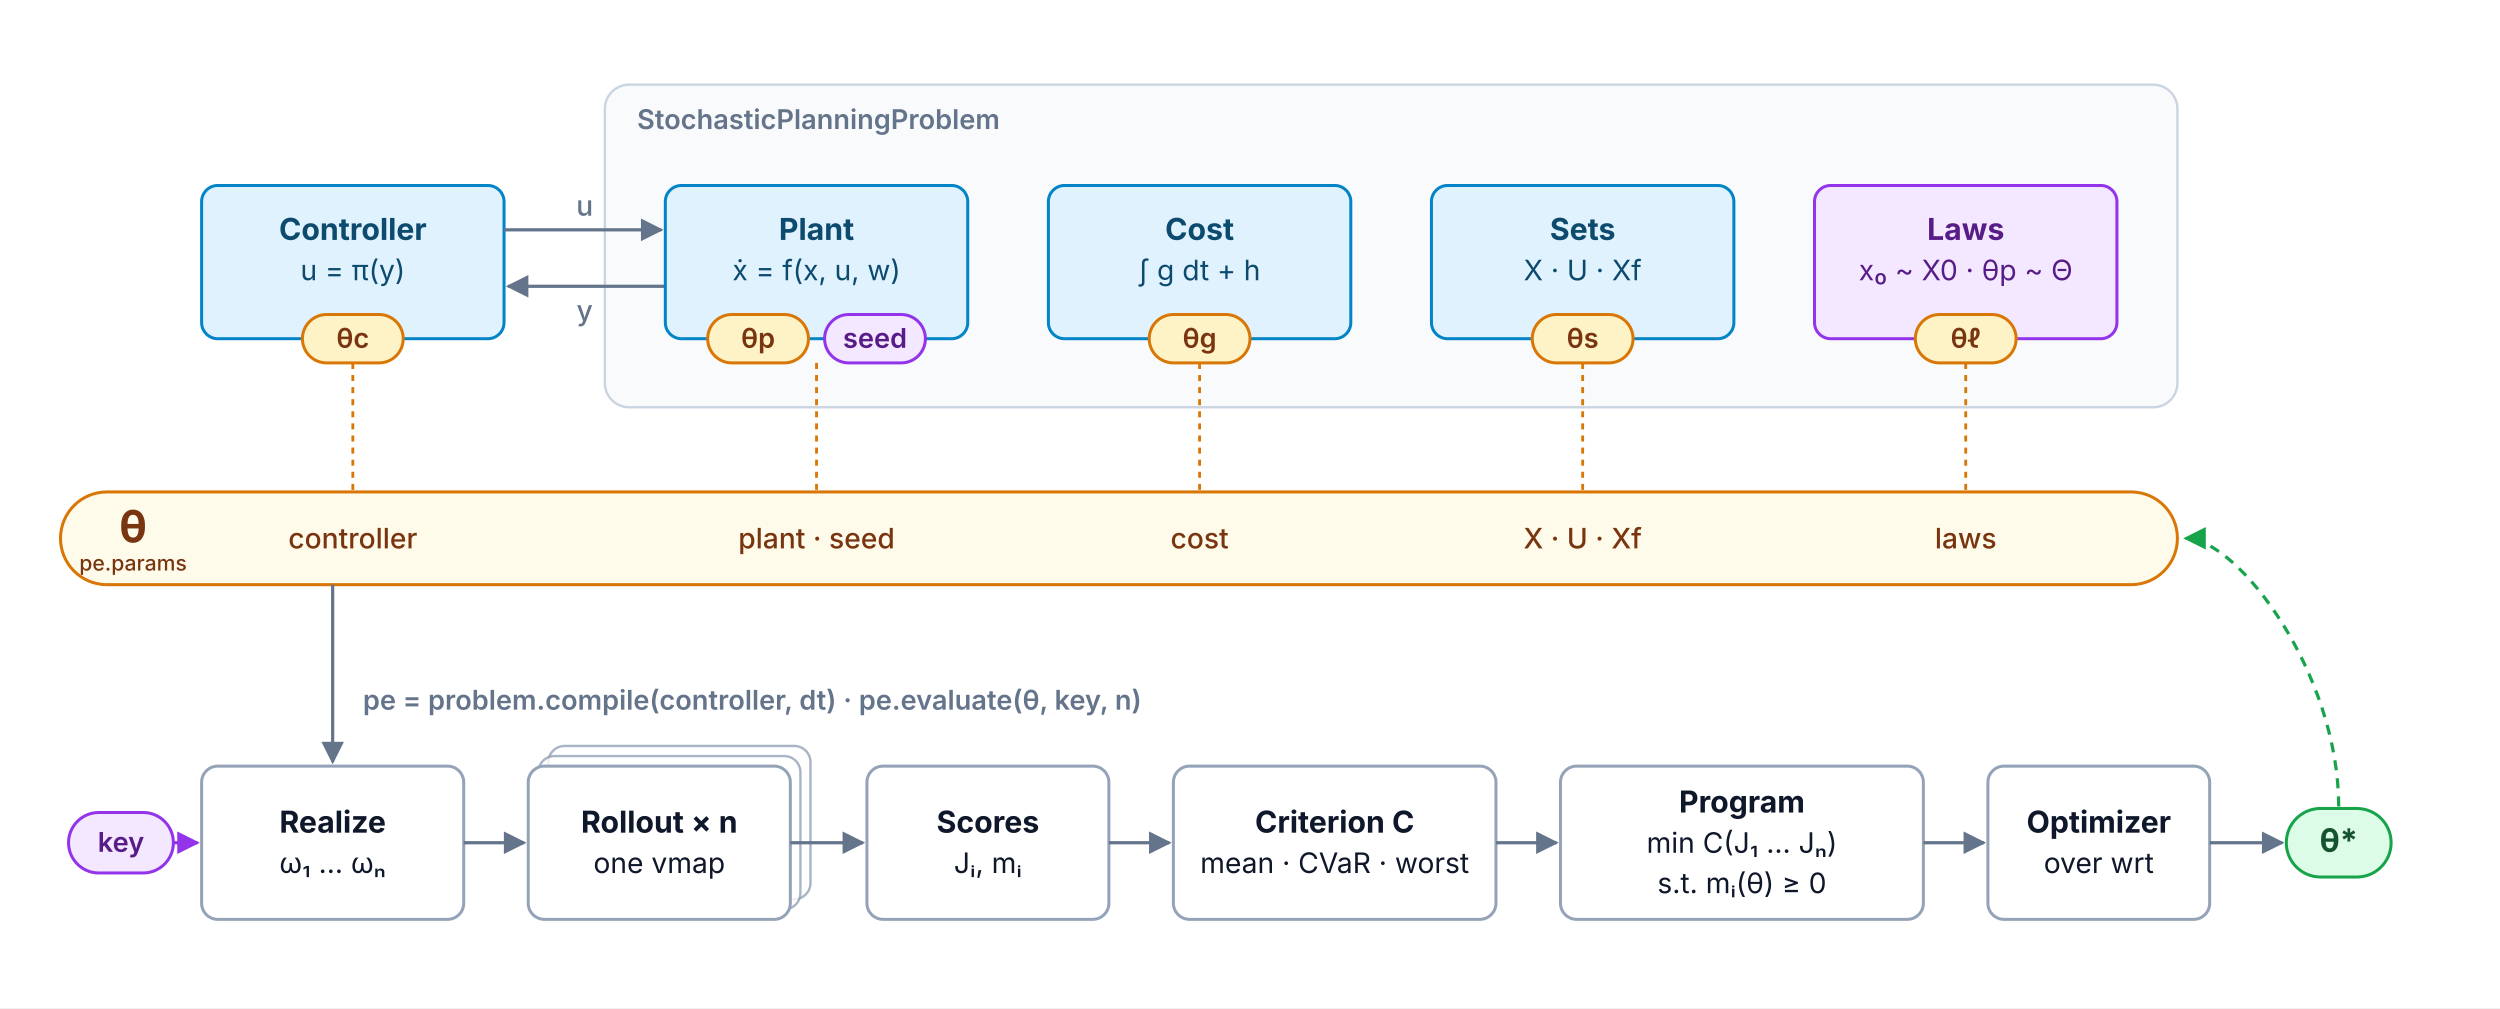
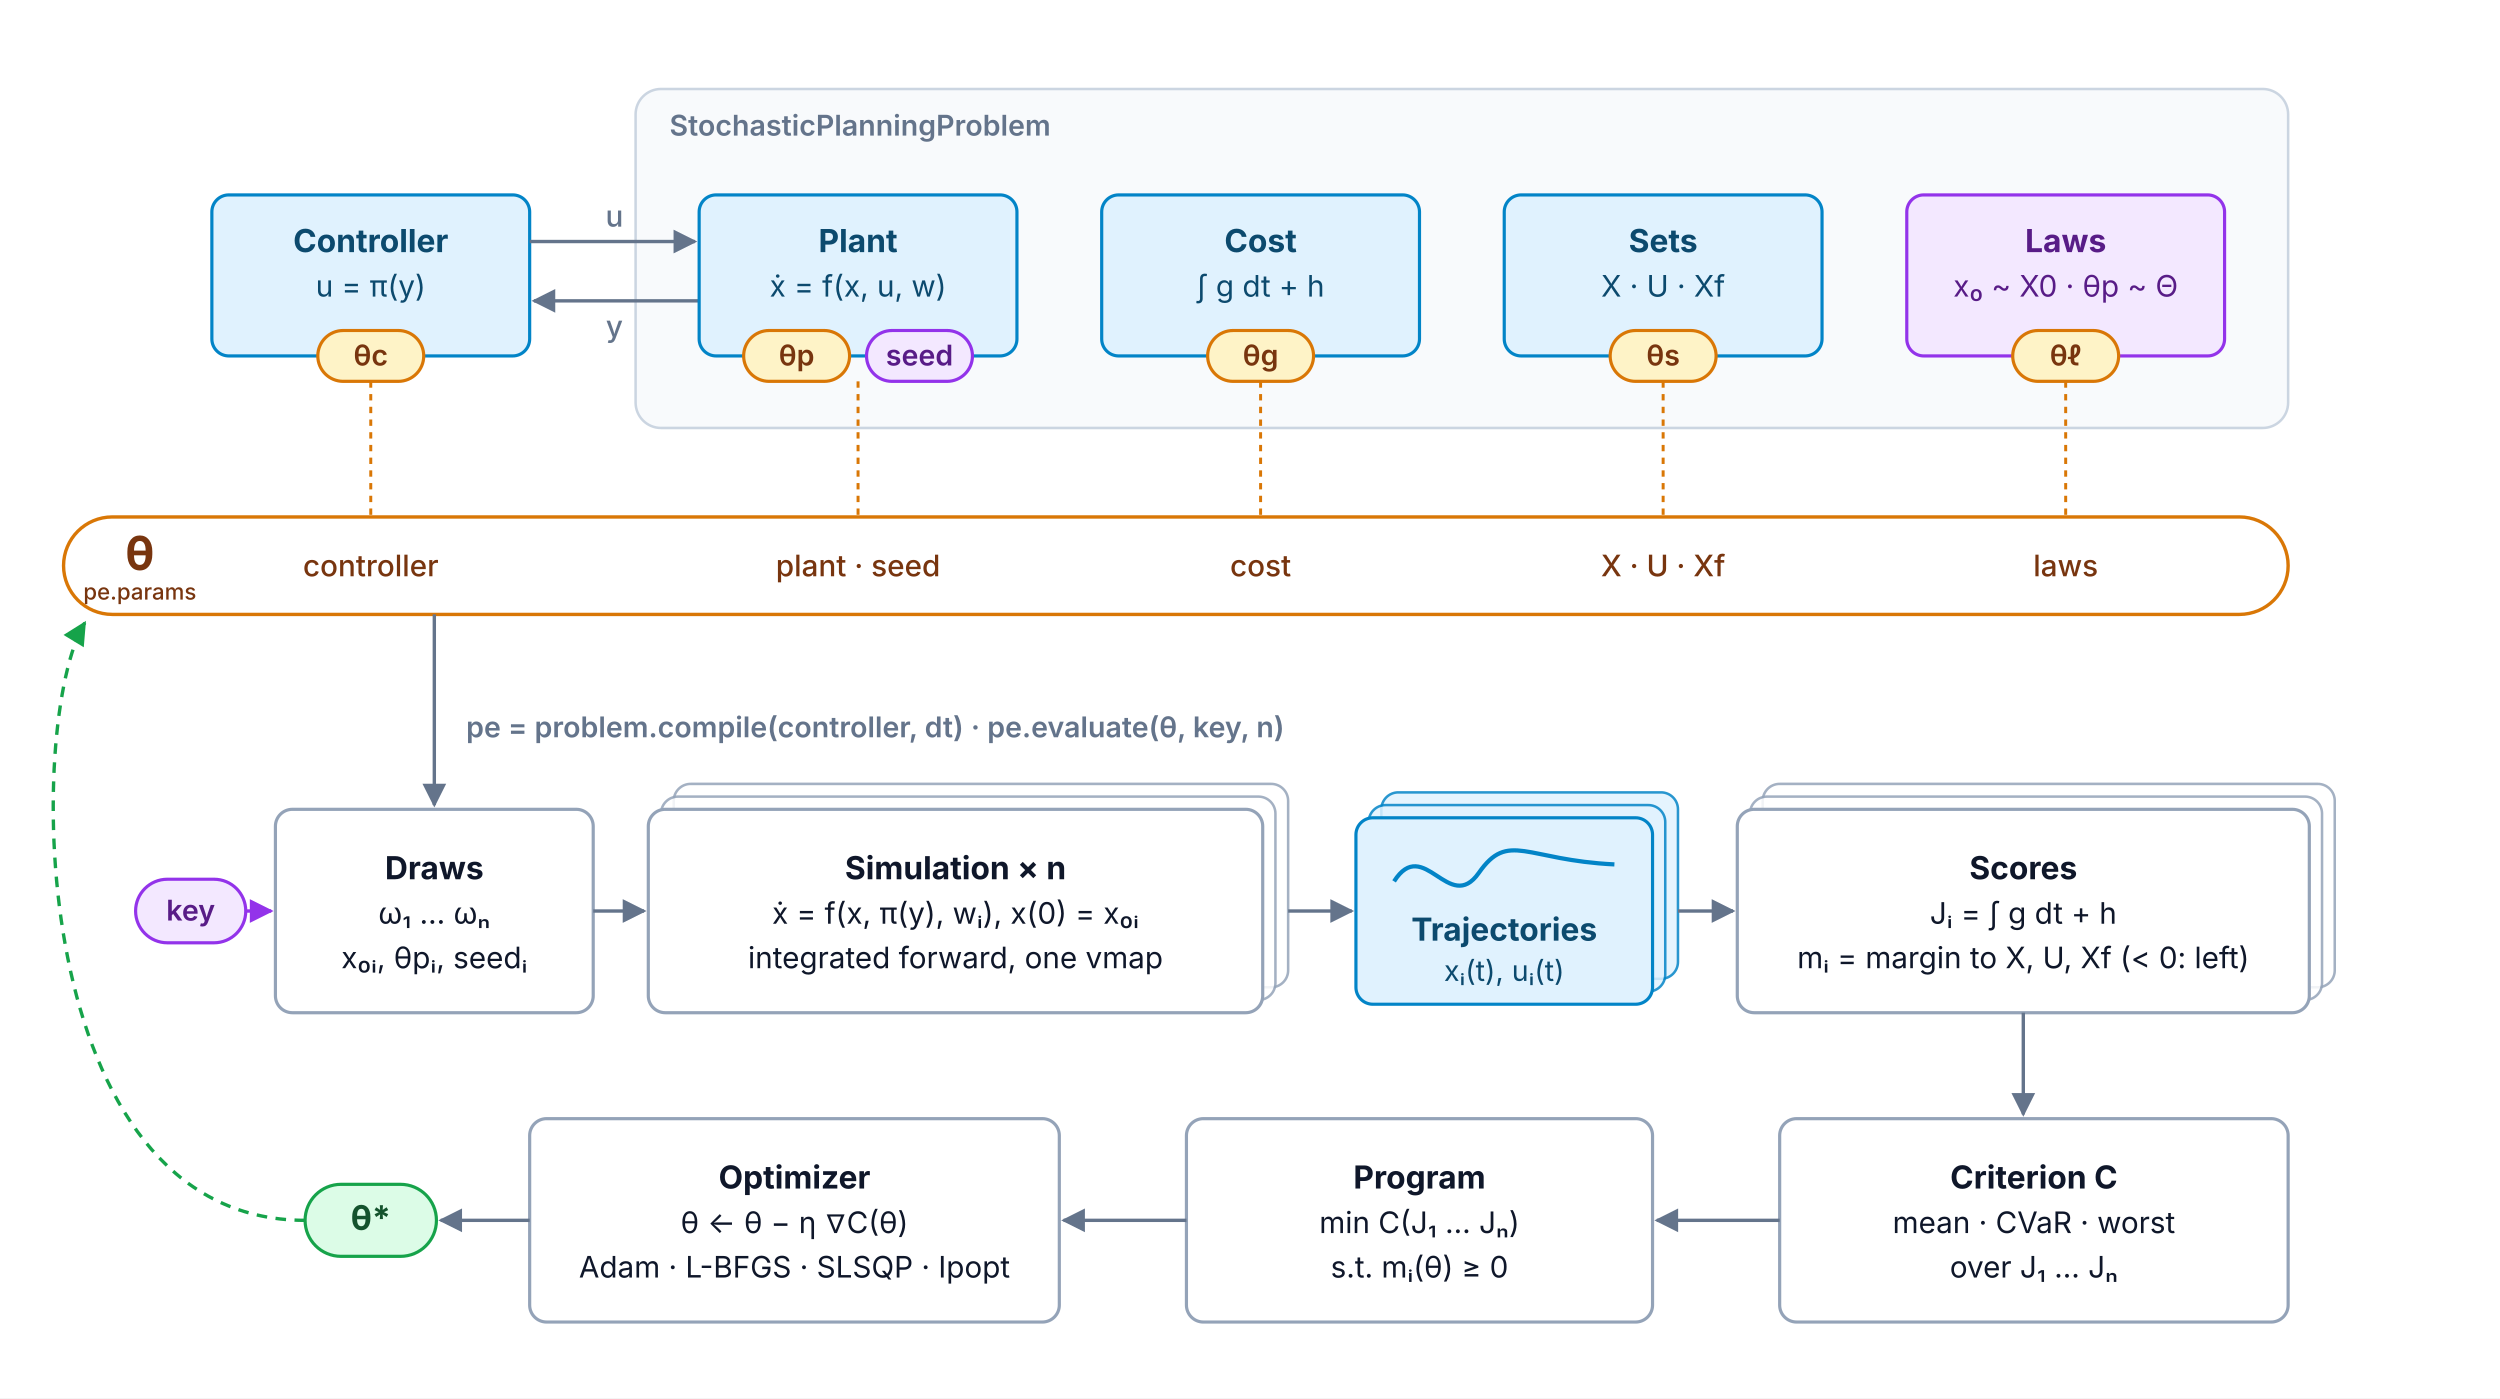
- <svg xmlns="http://www.w3.org/2000/svg" viewBox="0 0 1240 500" width="1240" height="500" font-family="Inter, 'Helvetica Neue', Helvetica, Arial, sans-serif">
+ <svg xmlns="http://www.w3.org/2000/svg" viewBox="0 0 1180 660" width="1180" height="660" font-family="Inter, 'Helvetica Neue', Helvetica, Arial, sans-serif">
  <defs>
    <marker id="arr" viewBox="0 0 10 10" refX="9" refY="5" markerWidth="7" markerHeight="7" orient="auto-start-reverse">
      <path d="M0,0 L10,5 L0,10 z" fill="#64748b" />
    </marker>
    <marker id="arrg" viewBox="0 0 10 10" refX="9" refY="5" markerWidth="7" markerHeight="7" orient="auto-start-reverse">
      <path d="M0,0 L10,5 L0,10 z" fill="#16a34a" />
    </marker>
    <marker id="arrp" viewBox="0 0 10 10" refX="9" refY="5" markerWidth="7" markerHeight="7" orient="auto-start-reverse">
      <path d="M0,0 L10,5 L0,10 z" fill="#9333ea" />
    </marker>
  </defs>
  <rect width="100%" height="100%" fill="#ffffff" />
  <rect x="300" y="42" width="780" height="160" rx="12" fill="#f8fafc" stroke="#cbd5e1" stroke-width="1.2" />
  <text x="316" y="64" font-size="13.5" font-weight="600" fill="#64748b" text-anchor="start">StochasticPlanningProblem</text>
  <rect x="100" y="92" width="150" height="76" rx="8" fill="#e0f2fe" stroke="#0284c7" stroke-width="1.5" />
  <text x="175.0" y="119.0" font-size="15" font-weight="650" fill="#0c4a6e" text-anchor="middle">Controller</text>
-   <text x="175.0" y="139.0" font-size="14" font-weight="400" fill="#0c4a6e" text-anchor="middle">u = π(y)</text>
+   <text x="175.0" y="140.0" font-size="14" font-weight="400" fill="#0c4a6e" text-anchor="middle">u = π(y)</text>
  <path d="M250,114 L328,114" fill="none" stroke="#64748b" stroke-width="1.6" marker-end="url(#arr)" />
  <text x="290.0" y="107" font-size="14" font-weight="500" fill="#64748b" text-anchor="middle">u</text>
  <path d="M330,142 L252,142" fill="none" stroke="#64748b" stroke-width="1.6" marker-end="url(#arr)" />
  <text x="290.0" y="159" font-size="14" font-weight="500" fill="#64748b" text-anchor="middle">y</text>
  <rect x="330" y="92" width="150" height="76" rx="8" fill="#e0f2fe" stroke="#0284c7" stroke-width="1.5" />
  <text x="405.0" y="119.0" font-size="15" font-weight="650" fill="#0c4a6e" text-anchor="middle">Plant</text>
-   <text x="405.0" y="139.0" font-size="14" font-weight="400" fill="#0c4a6e" text-anchor="middle">ẋ = f(x, u, w)</text>
+   <text x="405.0" y="140.0" font-size="14" font-weight="400" fill="#0c4a6e" text-anchor="middle">ẋ = f(x, u, w)</text>
  <rect x="520" y="92" width="150" height="76" rx="8" fill="#e0f2fe" stroke="#0284c7" stroke-width="1.5" />
  <text x="595.0" y="119.0" font-size="15" font-weight="650" fill="#0c4a6e" text-anchor="middle">Cost</text>
-   <text x="595.0" y="139.0" font-size="14" font-weight="400" fill="#0c4a6e" text-anchor="middle">∫ g dt + h</text>
+   <text x="595.0" y="140.0" font-size="14" font-weight="400" fill="#0c4a6e" text-anchor="middle">∫ g dt + h</text>
  <rect x="710" y="92" width="150" height="76" rx="8" fill="#e0f2fe" stroke="#0284c7" stroke-width="1.5" />
  <text x="785.0" y="119.0" font-size="15" font-weight="650" fill="#0c4a6e" text-anchor="middle">Sets</text>
-   <text x="785.0" y="139.0" font-size="14" font-weight="400" fill="#0c4a6e" text-anchor="middle">X · U · Xf</text>
+   <text x="785.0" y="140.0" font-size="14" font-weight="400" fill="#0c4a6e" text-anchor="middle">X · U · Xf</text>
  <rect x="900" y="92" width="150" height="76" rx="8" fill="#f3e8ff" stroke="#9333ea" stroke-width="1.5" />
  <text x="975.0" y="119.0" font-size="15" font-weight="650" fill="#581c87" text-anchor="middle">Laws</text>
-   <text x="975.0" y="139.0" font-size="14" font-weight="400" fill="#581c87" text-anchor="middle">x₀ ~ X0 · θp ~ Θ</text>
-   <rect x="30" y="244" width="1050" height="46" rx="23" fill="#fffbeb" stroke="#d97706" stroke-width="1.5" />
+   <text x="975.0" y="140.0" font-size="14" font-weight="400" fill="#581c87" text-anchor="middle">x₀ ~ X0 · θp ~ Θ</text>
+   <rect x="30" y="244" width="1050" height="46" rx="23" fill="#ffffff" stroke="#d97706" stroke-width="1.6" />
  <text x="66" y="269" font-size="22" font-weight="700" fill="#78350f" text-anchor="middle">θ</text>
  <text x="66" y="283" font-size="10.5" font-weight="500" fill="#78350f" text-anchor="middle">pe.params</text>
  <path d="M175.0,180 L175.0,244" fill="none" stroke="#d97706" stroke-width="1.4" stroke-dasharray="3 3" />
  <rect x="150.0" y="156.0" width="50" height="24" rx="12.0" fill="#fef3c7" stroke="#d97706" stroke-width="1.5" />
  <text x="175.0" y="172.5" font-size="13.5" font-weight="600" fill="#78350f" text-anchor="middle">θc</text>
  <text x="175.0" y="272" font-size="14" font-weight="500" fill="#78350f" text-anchor="middle">controller</text>
  <path d="M405.0,180 L405.0,244" fill="none" stroke="#d97706" stroke-width="1.4" stroke-dasharray="3 3" />
  <rect x="351.0" y="156.0" width="50" height="24" rx="12.0" fill="#fef3c7" stroke="#d97706" stroke-width="1.5" />
  <text x="376.0" y="172.5" font-size="13.5" font-weight="600" fill="#78350f" text-anchor="middle">θp</text>
  <rect x="409.0" y="156.0" width="50" height="24" rx="12.0" fill="#f3e8ff" stroke="#9333ea" stroke-width="1.5" />
  <text x="434.0" y="172.5" font-size="13.5" font-weight="600" fill="#581c87" text-anchor="middle">seed</text>
  <text x="405.0" y="272" font-size="14" font-weight="500" fill="#78350f" text-anchor="middle">plant · seed</text>
  <path d="M595.0,180 L595.0,244" fill="none" stroke="#d97706" stroke-width="1.4" stroke-dasharray="3 3" />
  <rect x="570.0" y="156.0" width="50" height="24" rx="12.0" fill="#fef3c7" stroke="#d97706" stroke-width="1.5" />
  <text x="595.0" y="172.5" font-size="13.5" font-weight="600" fill="#78350f" text-anchor="middle">θg</text>
  <text x="595.0" y="272" font-size="14" font-weight="500" fill="#78350f" text-anchor="middle">cost</text>
  <path d="M785.0,180 L785.0,244" fill="none" stroke="#d97706" stroke-width="1.4" stroke-dasharray="3 3" />
  <rect x="760.0" y="156.0" width="50" height="24" rx="12.0" fill="#fef3c7" stroke="#d97706" stroke-width="1.5" />
  <text x="785.0" y="172.5" font-size="13.5" font-weight="600" fill="#78350f" text-anchor="middle">θs</text>
  <text x="785.0" y="272" font-size="14" font-weight="500" fill="#78350f" text-anchor="middle">X · U · Xf</text>
  <path d="M975.0,180 L975.0,244" fill="none" stroke="#d97706" stroke-width="1.4" stroke-dasharray="3 3" />
  <rect x="950.0" y="156.0" width="50" height="24" rx="12.0" fill="#fef3c7" stroke="#d97706" stroke-width="1.5" />
  <text x="975.0" y="172.5" font-size="13.5" font-weight="600" fill="#78350f" text-anchor="middle">θℓ</text>
  <text x="975.0" y="272" font-size="14" font-weight="500" fill="#78350f" text-anchor="middle">laws</text>
-   <text x="180" y="352" font-size="13.5" font-weight="600" fill="#64748b" text-anchor="start">pe = problem.compile(controller, dt) · pe.evaluate(θ, key, n)</text>
-   <rect x="34.0" y="403.0" width="52" height="30" rx="15.0" fill="#f3e8ff" stroke="#9333ea" stroke-width="1.5" />
-   <text x="60" y="422.5" font-size="13.5" font-weight="600" fill="#581c87" text-anchor="middle">key</text>
-   <path d="M86,418 L98,418" fill="none" stroke="#9333ea" stroke-width="1.6" marker-end="url(#arrp)" />
-   <path d="M165,290 L165,378" fill="none" stroke="#64748b" stroke-width="1.6" marker-end="url(#arr)" />
-   <rect x="100" y="380" width="130" height="76" rx="8" fill="#ffffff" stroke="#94a3b8" stroke-width="1.5" />
-   <text x="165.0" y="413.0" font-size="15" font-weight="650" fill="#0f172a" text-anchor="middle">Realize</text>
-   <text x="165.0" y="433.0" font-size="14" font-weight="400" fill="#0f172a" text-anchor="middle">ω₁ … ωₙ</text>
-   <rect x="272" y="370" width="130" height="76" rx="8" fill="#ffffff" stroke="#94a3b8" stroke-width="1.2" opacity="0.8" />
-   <rect x="267" y="375" width="130" height="76" rx="8" fill="#ffffff" stroke="#94a3b8" stroke-width="1.2" opacity="0.8" />
-   <rect x="262" y="380" width="130" height="76" rx="8" fill="#ffffff" stroke="#94a3b8" stroke-width="1.5" />
-   <text x="327.0" y="413.0" font-size="15" font-weight="650" fill="#0f172a" text-anchor="middle">Rollout × n</text>
-   <text x="327.0" y="433.0" font-size="14" font-weight="400" fill="#0f172a" text-anchor="middle">one vmap</text>
-   <path d="M230,418 L260,418" fill="none" stroke="#64748b" stroke-width="1.6" marker-end="url(#arr)" />
-   <rect x="430" y="380" width="120" height="76" rx="8" fill="#ffffff" stroke="#94a3b8" stroke-width="1.5" />
-   <text x="490.0" y="413.0" font-size="15" font-weight="650" fill="#0f172a" text-anchor="middle">Scores</text>
-   <text x="490.0" y="433.0" font-size="14" font-weight="400" fill="#0f172a" text-anchor="middle">Jᵢ, mᵢ</text>
-   <path d="M392,418 L428,418" fill="none" stroke="#64748b" stroke-width="1.6" marker-end="url(#arr)" />
-   <rect x="582" y="380" width="160" height="76" rx="8" fill="#ffffff" stroke="#94a3b8" stroke-width="1.5" />
-   <text x="662.0" y="413.0" font-size="15" font-weight="650" fill="#0f172a" text-anchor="middle">Criterion C</text>
-   <text x="662.0" y="433.0" font-size="14" font-weight="400" fill="#0f172a" text-anchor="middle">mean · CVaR · worst</text>
-   <path d="M550,418 L580,418" fill="none" stroke="#64748b" stroke-width="1.6" marker-end="url(#arr)" />
-   <rect x="774" y="380" width="180" height="76" rx="8" fill="#ffffff" stroke="#94a3b8" stroke-width="1.5" />
-   <text x="864.0" y="403.0" font-size="15" font-weight="650" fill="#0f172a" text-anchor="middle">Program</text>
-   <text x="864.0" y="423.0" font-size="14" font-weight="400" fill="#0f172a" text-anchor="middle">min C(J₁ … Jₙ)</text>
-   <text x="864.0" y="443.0" font-size="14" font-weight="400" fill="#0f172a" text-anchor="middle">s.t. mᵢ(θ) ≥ 0</text>
-   <path d="M742,418 L772,418" fill="none" stroke="#64748b" stroke-width="1.6" marker-end="url(#arr)" />
-   <rect x="986" y="380" width="110" height="76" rx="8" fill="#ffffff" stroke="#94a3b8" stroke-width="1.5" />
-   <text x="1041.0" y="413.0" font-size="15" font-weight="650" fill="#0f172a" text-anchor="middle">Optimizer</text>
-   <text x="1041.0" y="433.0" font-size="14" font-weight="400" fill="#0f172a" text-anchor="middle">over wrt</text>
-   <path d="M954,418 L984,418" fill="none" stroke="#64748b" stroke-width="1.6" marker-end="url(#arr)" />
-   <path d="M1096,418 L1132,418" fill="none" stroke="#64748b" stroke-width="1.6" marker-end="url(#arr)" />
-   <rect x="1134.0" y="401.0" width="52" height="34" rx="17.0" fill="#dcfce7" stroke="#16a34a" stroke-width="1.5" />
-   <text x="1160" y="422.5" font-size="16" font-weight="700" fill="#14532d" text-anchor="middle">θ*</text>
-   <path d="M1160,400 C1160,334 1110,267 1084,267" fill="none" stroke="#16a34a" stroke-width="1.6" stroke-dasharray="5 4" marker-end="url(#arrg)" />
+   <text x="220" y="348" font-size="13.5" font-weight="600" fill="#64748b" text-anchor="start">pe = problem.compile(controller, dt) · pe.evaluate(θ, key, n)</text>
+   <rect x="64.0" y="415.0" width="52" height="30" rx="15.0" fill="#f3e8ff" stroke="#9333ea" stroke-width="1.5" />
+   <text x="90" y="434.5" font-size="13.5" font-weight="600" fill="#581c87" text-anchor="middle">key</text>
+   <path d="M116,430.0 L128,430.0" fill="none" stroke="#9333ea" stroke-width="1.6" marker-end="url(#arrp)" />
+   <path d="M205,290 L205,380" fill="none" stroke="#64748b" stroke-width="1.6" marker-end="url(#arr)" />
+   <rect x="130" y="382" width="150" height="96" rx="8" fill="#ffffff" stroke="#94a3b8" stroke-width="1.5" />
+   <text x="205.0" y="415.0" font-size="15" font-weight="650" fill="#0f172a" text-anchor="middle">Draws</text>
+   <text x="205.0" y="436.0" font-size="14" font-weight="400" fill="#0f172a" text-anchor="middle">ω₁ … ωₙ</text>
+   <text x="205.0" y="457.0" font-size="14" font-weight="400" fill="#0f172a" text-anchor="middle">x₀ᵢ, θpᵢ, seedᵢ</text>
+   <path d="M280,430.0 L304,430.0" fill="none" stroke="#64748b" stroke-width="1.6" marker-end="url(#arr)" />
+   <rect x="318" y="370" width="290" height="96" rx="8" fill="#ffffff" stroke="#94a3b8" stroke-width="1.2" opacity="0.85" />
+   <rect x="312" y="376" width="290" height="96" rx="8" fill="#ffffff" stroke="#94a3b8" stroke-width="1.2" opacity="0.85" />
+   <rect x="306" y="382" width="290" height="96" rx="8" fill="#ffffff" stroke="#94a3b8" stroke-width="1.5" />
+   <text x="451.0" y="415.0" font-size="15" font-weight="650" fill="#0f172a" text-anchor="middle">Simulation × n</text>
+   <text x="451.0" y="436.0" font-size="14" font-weight="400" fill="#0f172a" text-anchor="middle">ẋ = f(x, π(y), wᵢ),  x(0) = x₀ᵢ</text>
+   <text x="451.0" y="457.0" font-size="14" font-weight="400" fill="#0f172a" text-anchor="middle">integrated forward, one vmap</text>
+   <path d="M608,430.0 L638,430.0" fill="none" stroke="#64748b" stroke-width="1.6" marker-end="url(#arr)" />
+   <rect x="652" y="374" width="140" height="88" rx="8" fill="#e0f2fe" stroke="#0284c7" stroke-width="1.2" opacity="0.85" />
+   <rect x="646" y="380" width="140" height="88" rx="8" fill="#e0f2fe" stroke="#0284c7" stroke-width="1.2" opacity="0.85" />
+   <rect x="640" y="386" width="140" height="88" rx="8" fill="#e0f2fe" stroke="#0284c7" stroke-width="1.5" />
+   <text x="710.0" y="435.0" font-size="15" font-weight="650" fill="#0c4a6e" text-anchor="middle" />
+   <path d="M658,416 C672,394 684,432 698,412 S720,406 762,408" fill="none" stroke="#0284c7" stroke-width="2" />
+   <text x="710.0" y="444" font-size="15" font-weight="650" fill="#0c4a6e" text-anchor="middle">Trajectories</text>
+   <text x="710.0" y="463" font-size="13.5" font-weight="400" fill="#0c4a6e" text-anchor="middle">xᵢ(t), uᵢ(t)</text>
+   <path d="M792,430.0 L818,430.0" fill="none" stroke="#64748b" stroke-width="1.6" marker-end="url(#arr)" />
+   <rect x="832" y="370" width="270" height="96" rx="8" fill="#ffffff" stroke="#94a3b8" stroke-width="1.2" opacity="0.85" />
+   <rect x="826" y="376" width="270" height="96" rx="8" fill="#ffffff" stroke="#94a3b8" stroke-width="1.2" opacity="0.85" />
+   <rect x="820" y="382" width="270" height="96" rx="8" fill="#ffffff" stroke="#94a3b8" stroke-width="1.5" />
+   <text x="955.0" y="415.0" font-size="15" font-weight="650" fill="#0f172a" text-anchor="middle">Scores</text>
+   <text x="955.0" y="436.0" font-size="14" font-weight="400" fill="#0f172a" text-anchor="middle">Jᵢ = ∫ g dt + h</text>
+   <text x="955.0" y="457.0" font-size="14" font-weight="400" fill="#0f172a" text-anchor="middle">mᵢ = margin to X, U, Xf  (&lt; 0: left)</text>
+   <path d="M955,478 L955,526" fill="none" stroke="#64748b" stroke-width="1.6" marker-end="url(#arr)" />
+   <rect x="840" y="528" width="240" height="96" rx="8" fill="#ffffff" stroke="#94a3b8" stroke-width="1.5" />
+   <text x="960.0" y="561.0" font-size="15" font-weight="650" fill="#0f172a" text-anchor="middle">Criterion C</text>
+   <text x="960.0" y="582.0" font-size="14" font-weight="400" fill="#0f172a" text-anchor="middle">mean · CVaR · worst</text>
+   <text x="960.0" y="603.0" font-size="14" font-weight="400" fill="#0f172a" text-anchor="middle">over J₁ … Jₙ</text>
+   <path d="M840,576.0 L782,576.0" fill="none" stroke="#64748b" stroke-width="1.6" marker-end="url(#arr)" />
+   <rect x="560" y="528" width="220" height="96" rx="8" fill="#ffffff" stroke="#94a3b8" stroke-width="1.5" />
+   <text x="670.0" y="561.0" font-size="15" font-weight="650" fill="#0f172a" text-anchor="middle">Program</text>
+   <text x="670.0" y="582.0" font-size="14" font-weight="400" fill="#0f172a" text-anchor="middle">min C(J₁ … Jₙ)</text>
+   <text x="670.0" y="603.0" font-size="14" font-weight="400" fill="#0f172a" text-anchor="middle">s.t.  mᵢ(θ) ≥ 0</text>
+   <path d="M560,576.0 L502,576.0" fill="none" stroke="#64748b" stroke-width="1.6" marker-end="url(#arr)" />
+   <rect x="250" y="528" width="250" height="96" rx="8" fill="#ffffff" stroke="#94a3b8" stroke-width="1.5" />
+   <text x="375.0" y="561.0" font-size="15" font-weight="650" fill="#0f172a" text-anchor="middle">Optimizer</text>
+   <text x="375.0" y="582.0" font-size="14" font-weight="400" fill="#0f172a" text-anchor="middle">θ ← θ − η ∇C(θ)</text>
+   <text x="375.0" y="603.0" font-size="14" font-weight="400" fill="#0f172a" text-anchor="middle">Adam · L-BFGS · SLSQP · Ipopt</text>
+   <path d="M250,576.0 L208,576.0" fill="none" stroke="#64748b" stroke-width="1.6" marker-end="url(#arr)" />
+   <rect x="144.0" y="559.0" width="62" height="34" rx="17.0" fill="#dcfce7" stroke="#16a34a" stroke-width="1.5" />
+   <text x="175" y="580.5" font-size="16" font-weight="700" fill="#14532d" text-anchor="middle">θ*</text>
+   <path d="M144,576.0 C12,576.0 12,340 40,294" fill="none" stroke="#16a34a" stroke-width="1.6" stroke-dasharray="5 4" marker-end="url(#arrg)" />
</svg>
